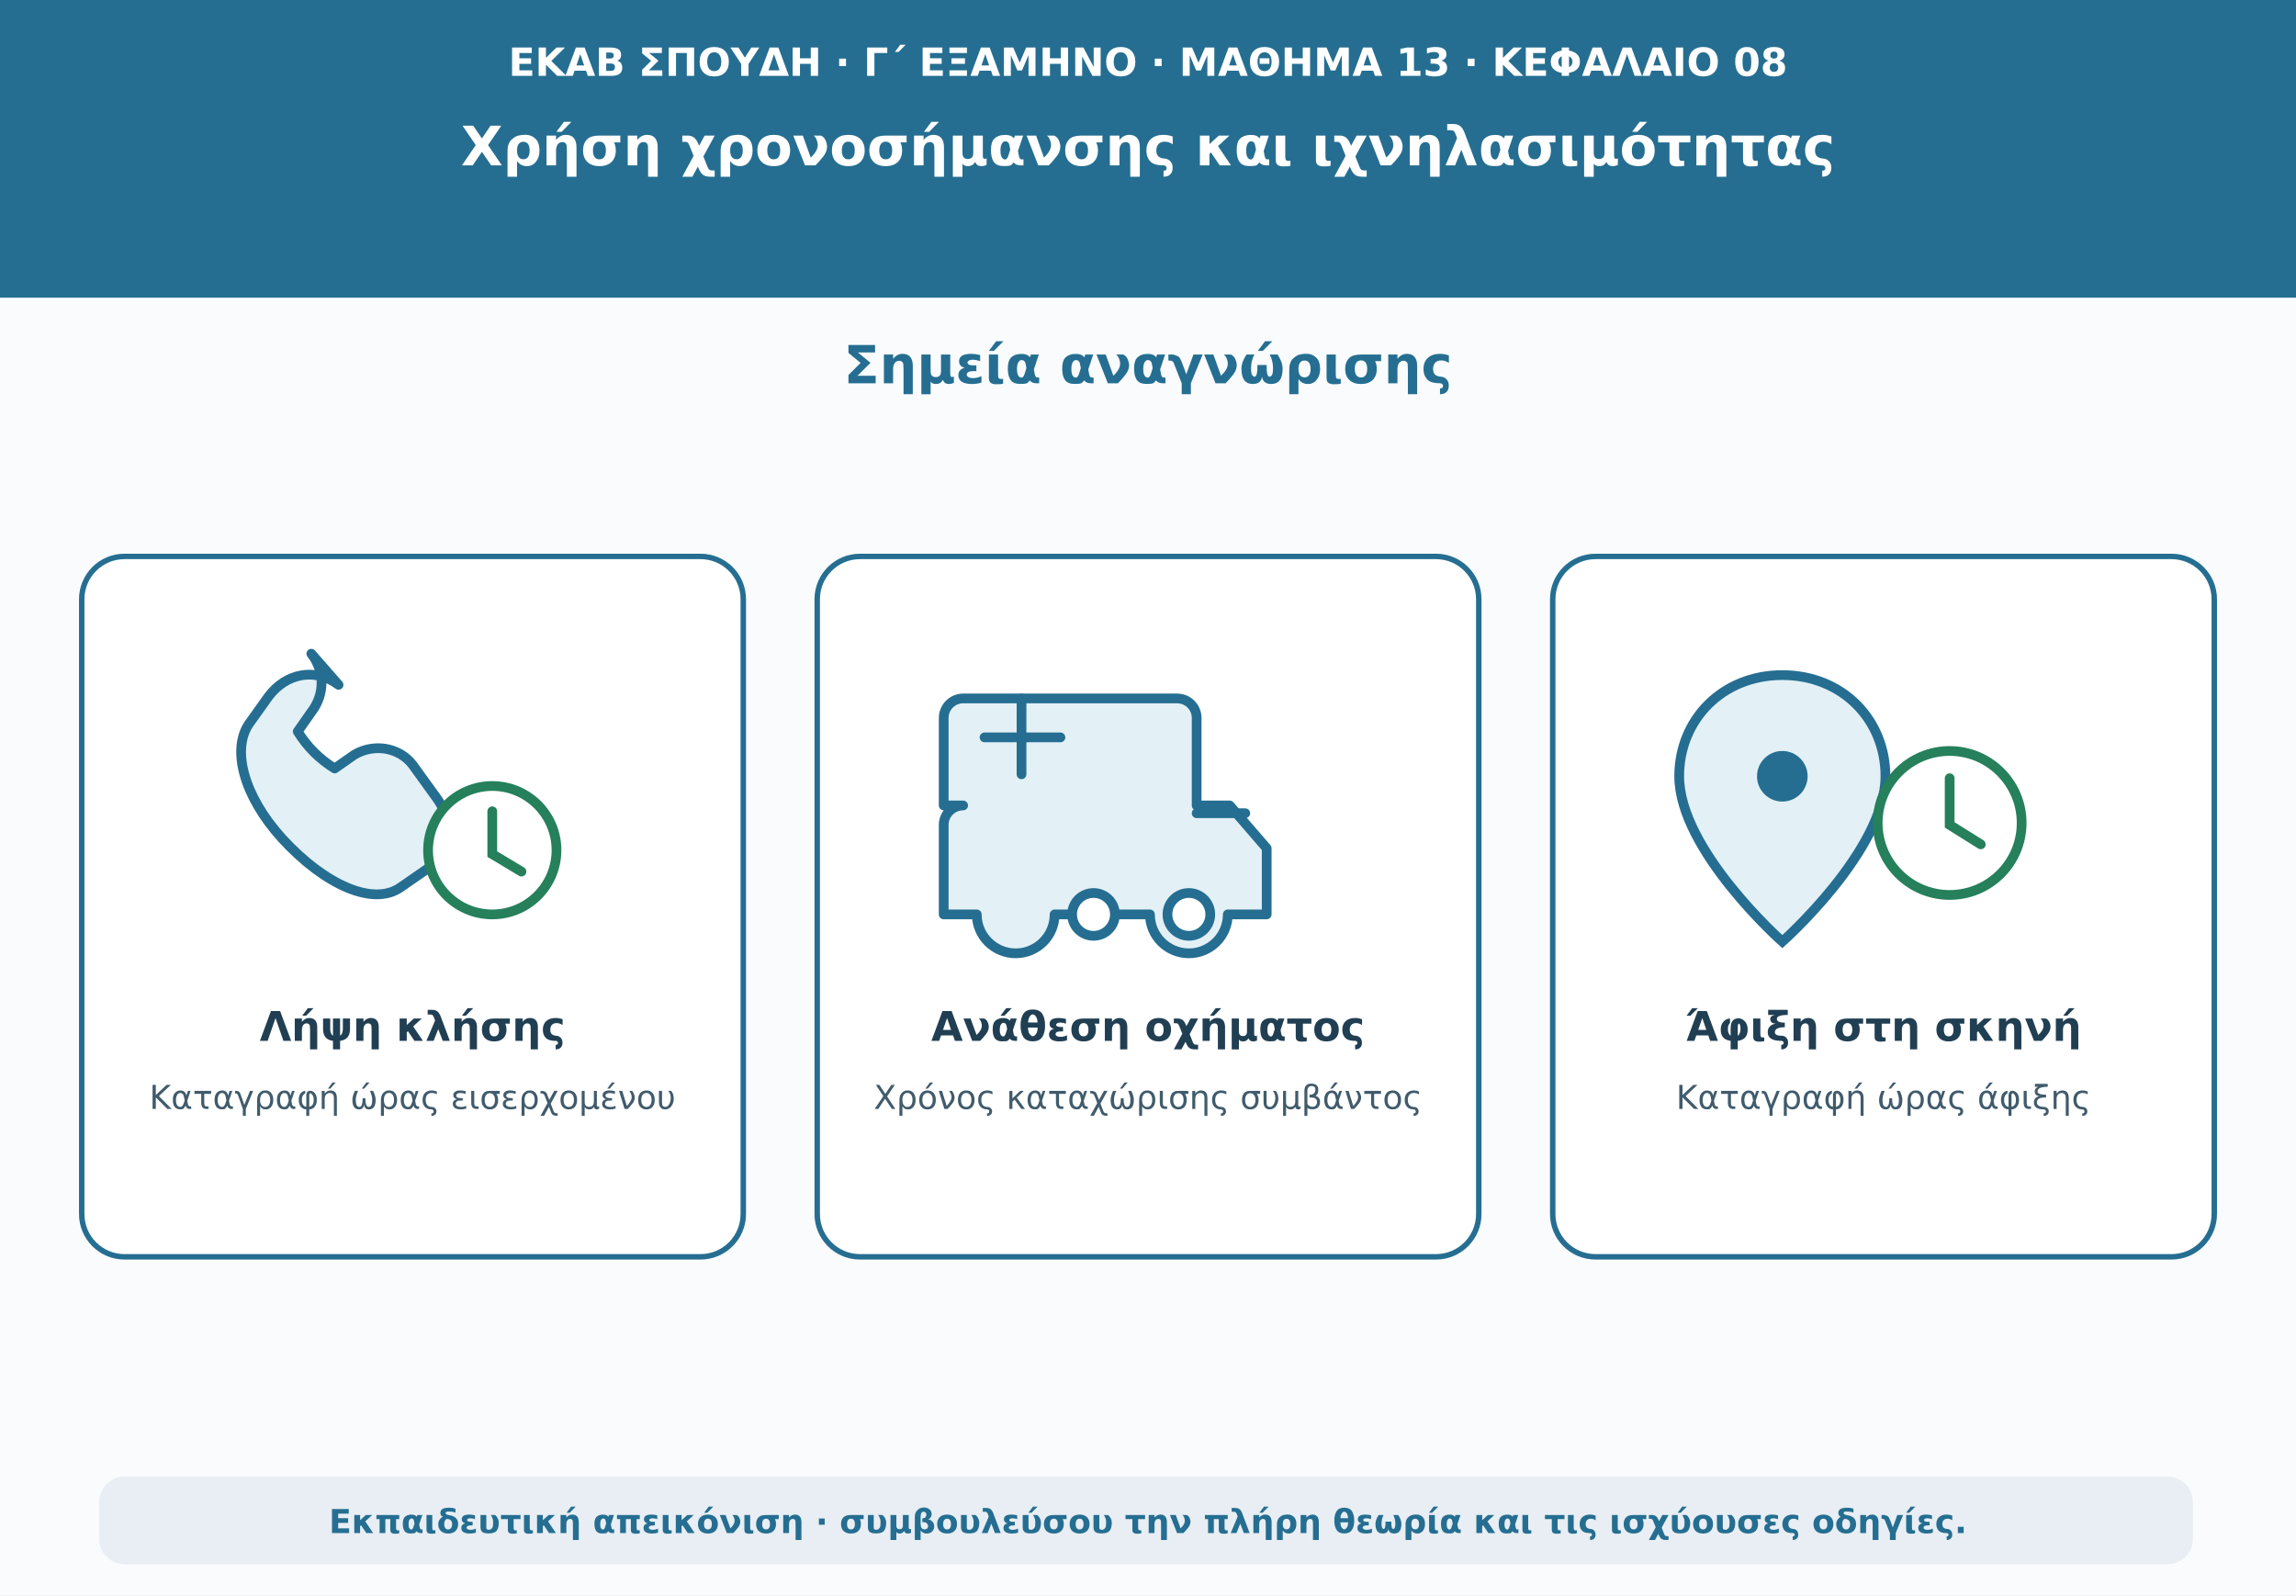
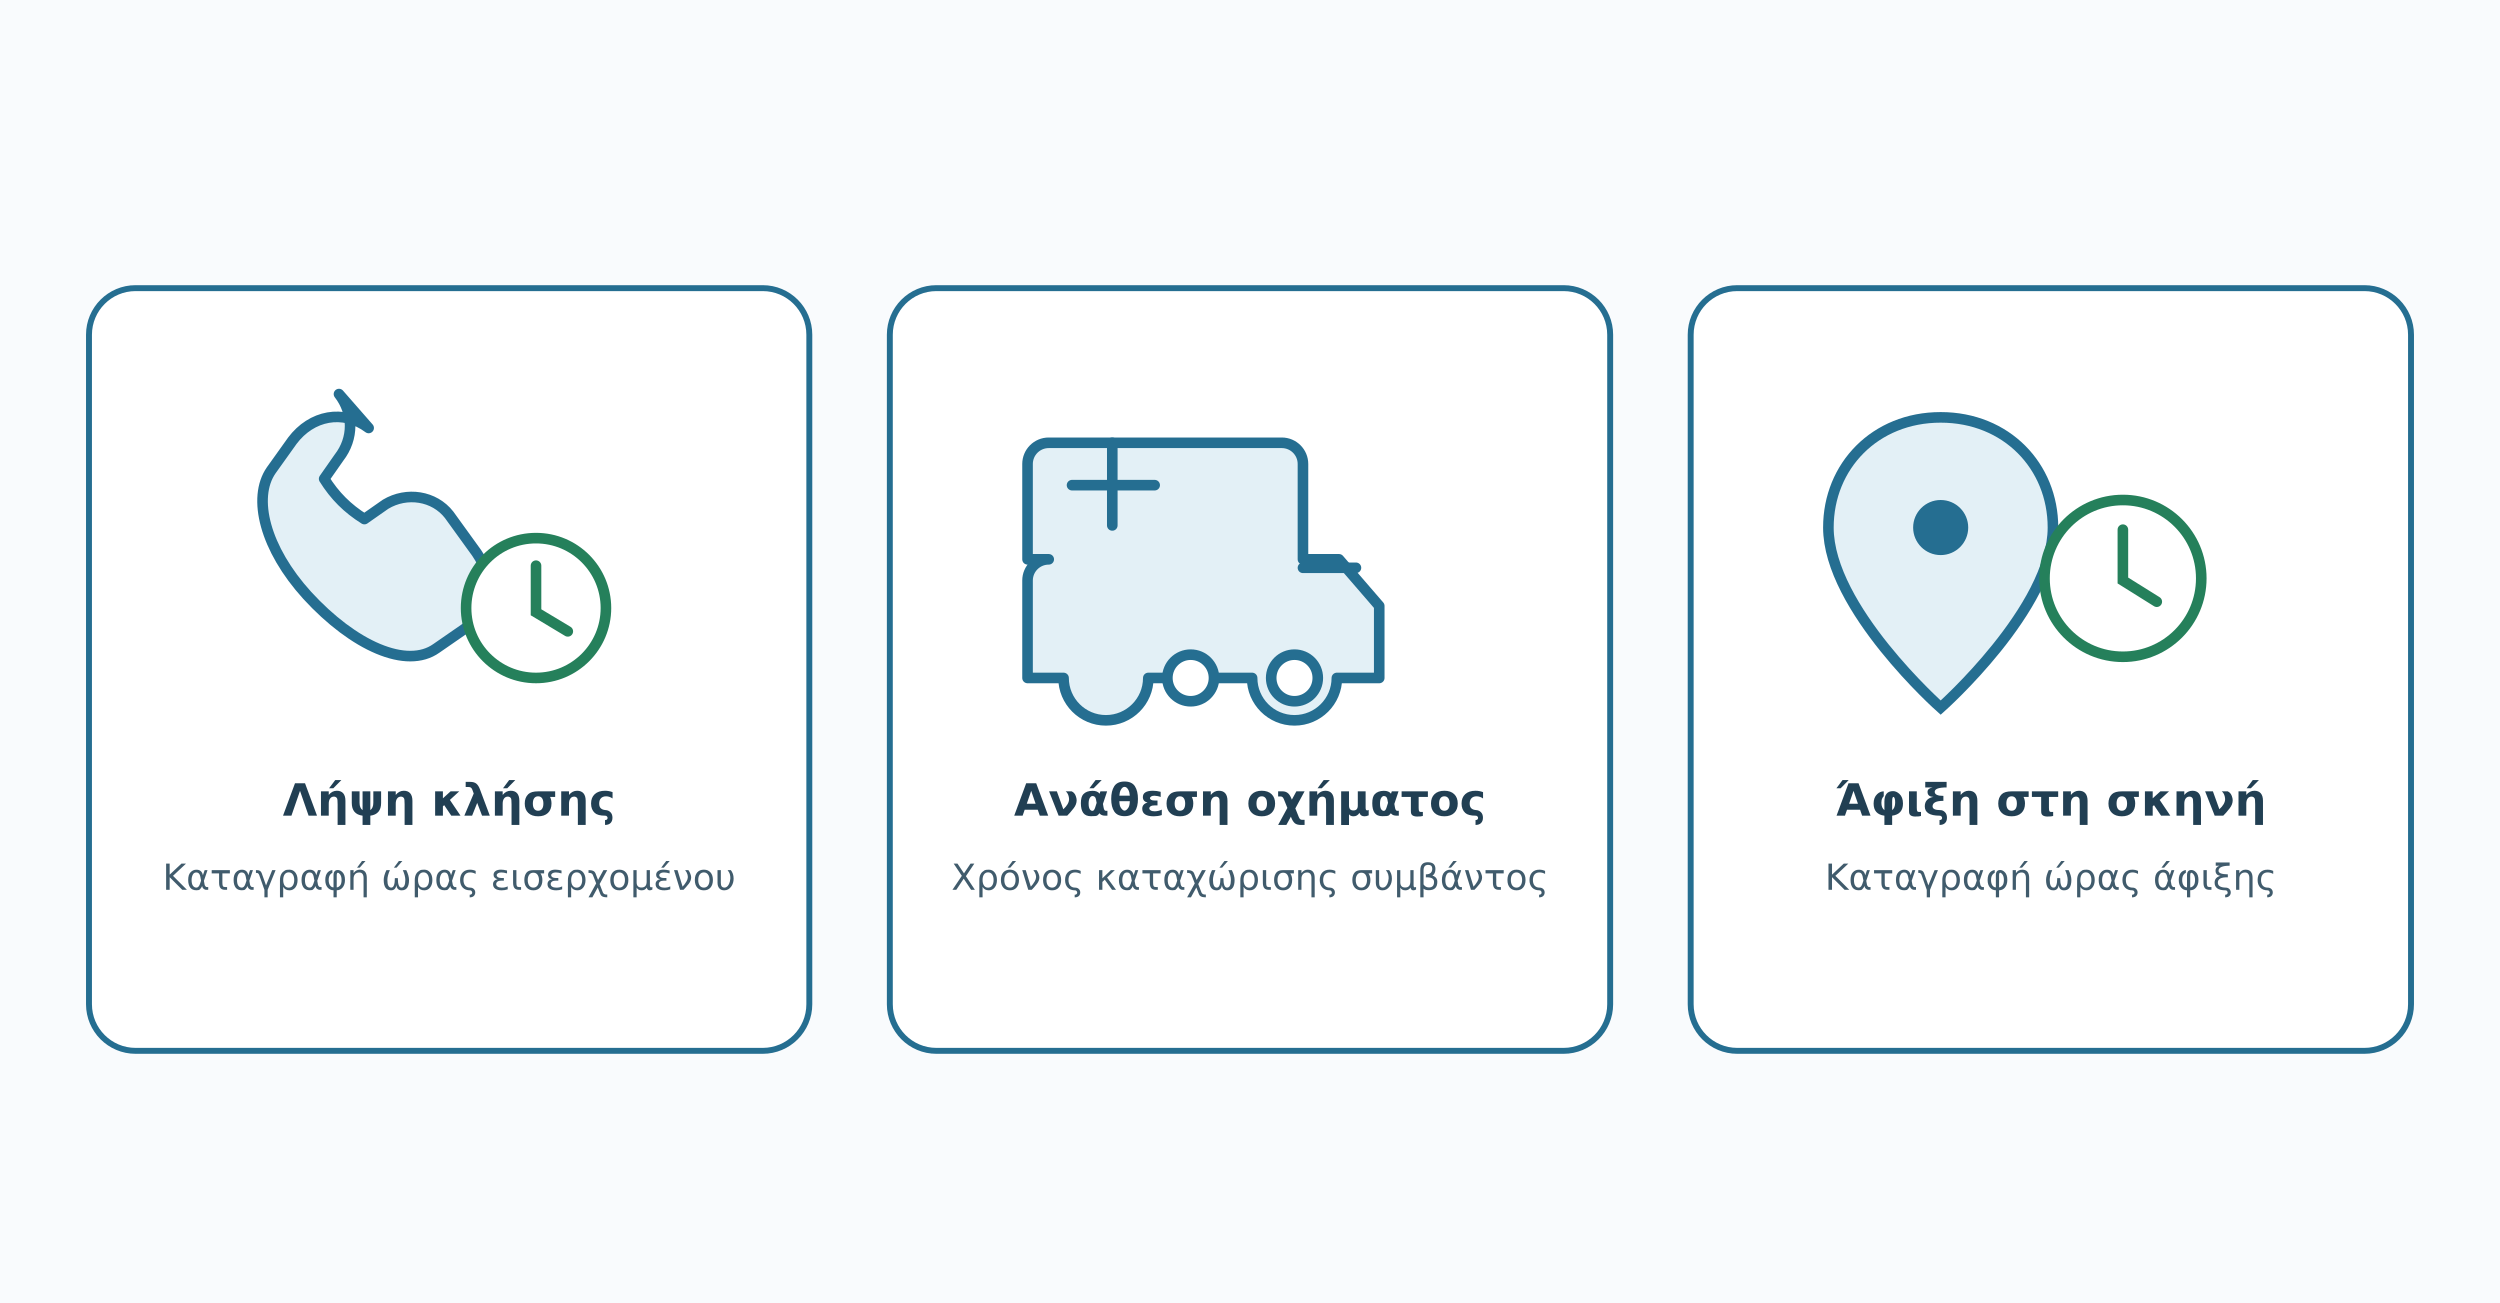
- <svg xmlns="http://www.w3.org/2000/svg" viewBox="0 0 1180 820" role="img" aria-labelledby="t d">
+ <svg xmlns="http://www.w3.org/2000/svg" viewBox="0 150 1180 615" role="img" aria-labelledby="t d">
  <rect width="1180" height="820" fill="#f9fbfd" />
-   <path d="M0 0H1180V153H0Z" fill="#256e91" />
-   <text x="590" y="39" text-anchor="middle" font-family="DejaVu Sans,Arial,sans-serif" font-size="20" font-weight="690" fill="#ffffff">ΕΚΑΒ ΣΠΟΥΔΗ · Γ΄ ΕΞΑΜΗΝΟ · ΜΑΘΗΜΑ 13 · ΚΕΦΑΛΑΙΟ 08</text>
-   <text x="590" y="85" text-anchor="middle" font-family="DejaVu Sans,Arial,sans-serif" font-size="28" font-weight="760" fill="#ffffff">Χρήση χρονοσήμανσης και ιχνηλασιμότητας</text>
-   <text x="590" y="197" text-anchor="middle" font-family="DejaVu Sans,Arial,sans-serif" font-size="27" font-weight="740" fill="#256e91">Σημεία αναγνώρισης</text>
  <g fill="#ffffff" stroke="#256e91" stroke-width="2.8">
    <rect x="42" y="286" width="340" height="360" rx="22" />
    <rect x="420" y="286" width="340" height="360" rx="22" />
    <rect x="798" y="286" width="340" height="360" rx="22" />
  </g>
  <path d="M174 352c-12-9-27-6-36 6l-10 14c-9 13-3 37 17 59 22 24 47 35 61 25l13-9c12-8 15-23 6-36l-13-18c-7-9-20-11-30-5l-10 7c-8-5-14-11-19-19l7-10c7-9 7-21 0-30Z" fill="#e3f0f6" stroke="#256e91" stroke-width="5" stroke-linejoin="round" />
  <circle cx="253" cy="437" r="33" fill="#ffffff" stroke="#25805b" stroke-width="5" />
  <path d="M253 417v22l15 9" fill="none" stroke="#25805b" stroke-width="5" stroke-linecap="round" />
  <path d="M485 414v-45a10 10 0 0 1 10-10h110a10 10 0 0 1 10 10v45h17l19 22v34h-20a20 20 0 0 1-40 0h-49a20 20 0 0 1-40 0h-17v-46a10 10 0 0 1 10-10Z" fill="#e3f0f6" stroke="#256e91" stroke-width="5" stroke-linejoin="round" />
  <path d="M615 418h25M525 359v39M506 379h39" stroke="#256e91" stroke-width="5" stroke-linecap="round" />
  <circle cx="562" cy="470" r="11" fill="#ffffff" stroke="#256e91" stroke-width="5" />
  <circle cx="611" cy="470" r="11" fill="#ffffff" stroke="#256e91" stroke-width="5" />
  <path d="M916 347c-31 0-53 23-53 52 0 38 53 85 53 85s53-47 53-85c0-29-22-52-53-52Z" fill="#e3f0f6" stroke="#256e91" stroke-width="5" />
  <circle cx="916" cy="399" r="13" fill="#256e91" />
  <circle cx="1002" cy="423" r="37" fill="#ffffff" stroke="#25805b" stroke-width="5" />
  <path d="M1002 400v24l16 10" fill="none" stroke="#25805b" stroke-width="5" stroke-linecap="round" />
  <text x="212" y="535" text-anchor="middle" font-family="DejaVu Sans,Arial,sans-serif" font-size="21" font-weight="720" fill="#213f53">Λήψη κλήσης</text>
  <text x="212" y="570" text-anchor="middle" font-family="DejaVu Sans,Arial,sans-serif" font-size="17" font-weight="540" fill="#405b6c">Καταγραφή ώρας εισερχομένου</text>
  <text x="590" y="535" text-anchor="middle" font-family="DejaVu Sans,Arial,sans-serif" font-size="21" font-weight="720" fill="#213f53">Ανάθεση οχήματος</text>
  <text x="590" y="570" text-anchor="middle" font-family="DejaVu Sans,Arial,sans-serif" font-size="17" font-weight="540" fill="#405b6c">Χρόνος καταχώρισης συμβάντος</text>
  <text x="968" y="535" text-anchor="middle" font-family="DejaVu Sans,Arial,sans-serif" font-size="21" font-weight="720" fill="#213f53">Άφιξη στη σκηνή</text>
  <text x="968" y="570" text-anchor="middle" font-family="DejaVu Sans,Arial,sans-serif" font-size="17" font-weight="540" fill="#405b6c">Καταγραφή ώρας άφιξης</text>
-   <rect x="51" y="759" width="1076" height="45" rx="13" fill="#e8eef3" />
-   <text x="590" y="788" text-anchor="middle" font-family="DejaVu Sans,Arial,sans-serif" font-size="17" font-weight="610" fill="#256e91">Εκπαιδευτική απεικόνιση · συμβουλεύσου την πλήρη θεωρία και τις ισχύουσες οδηγίες.</text>
</svg>
